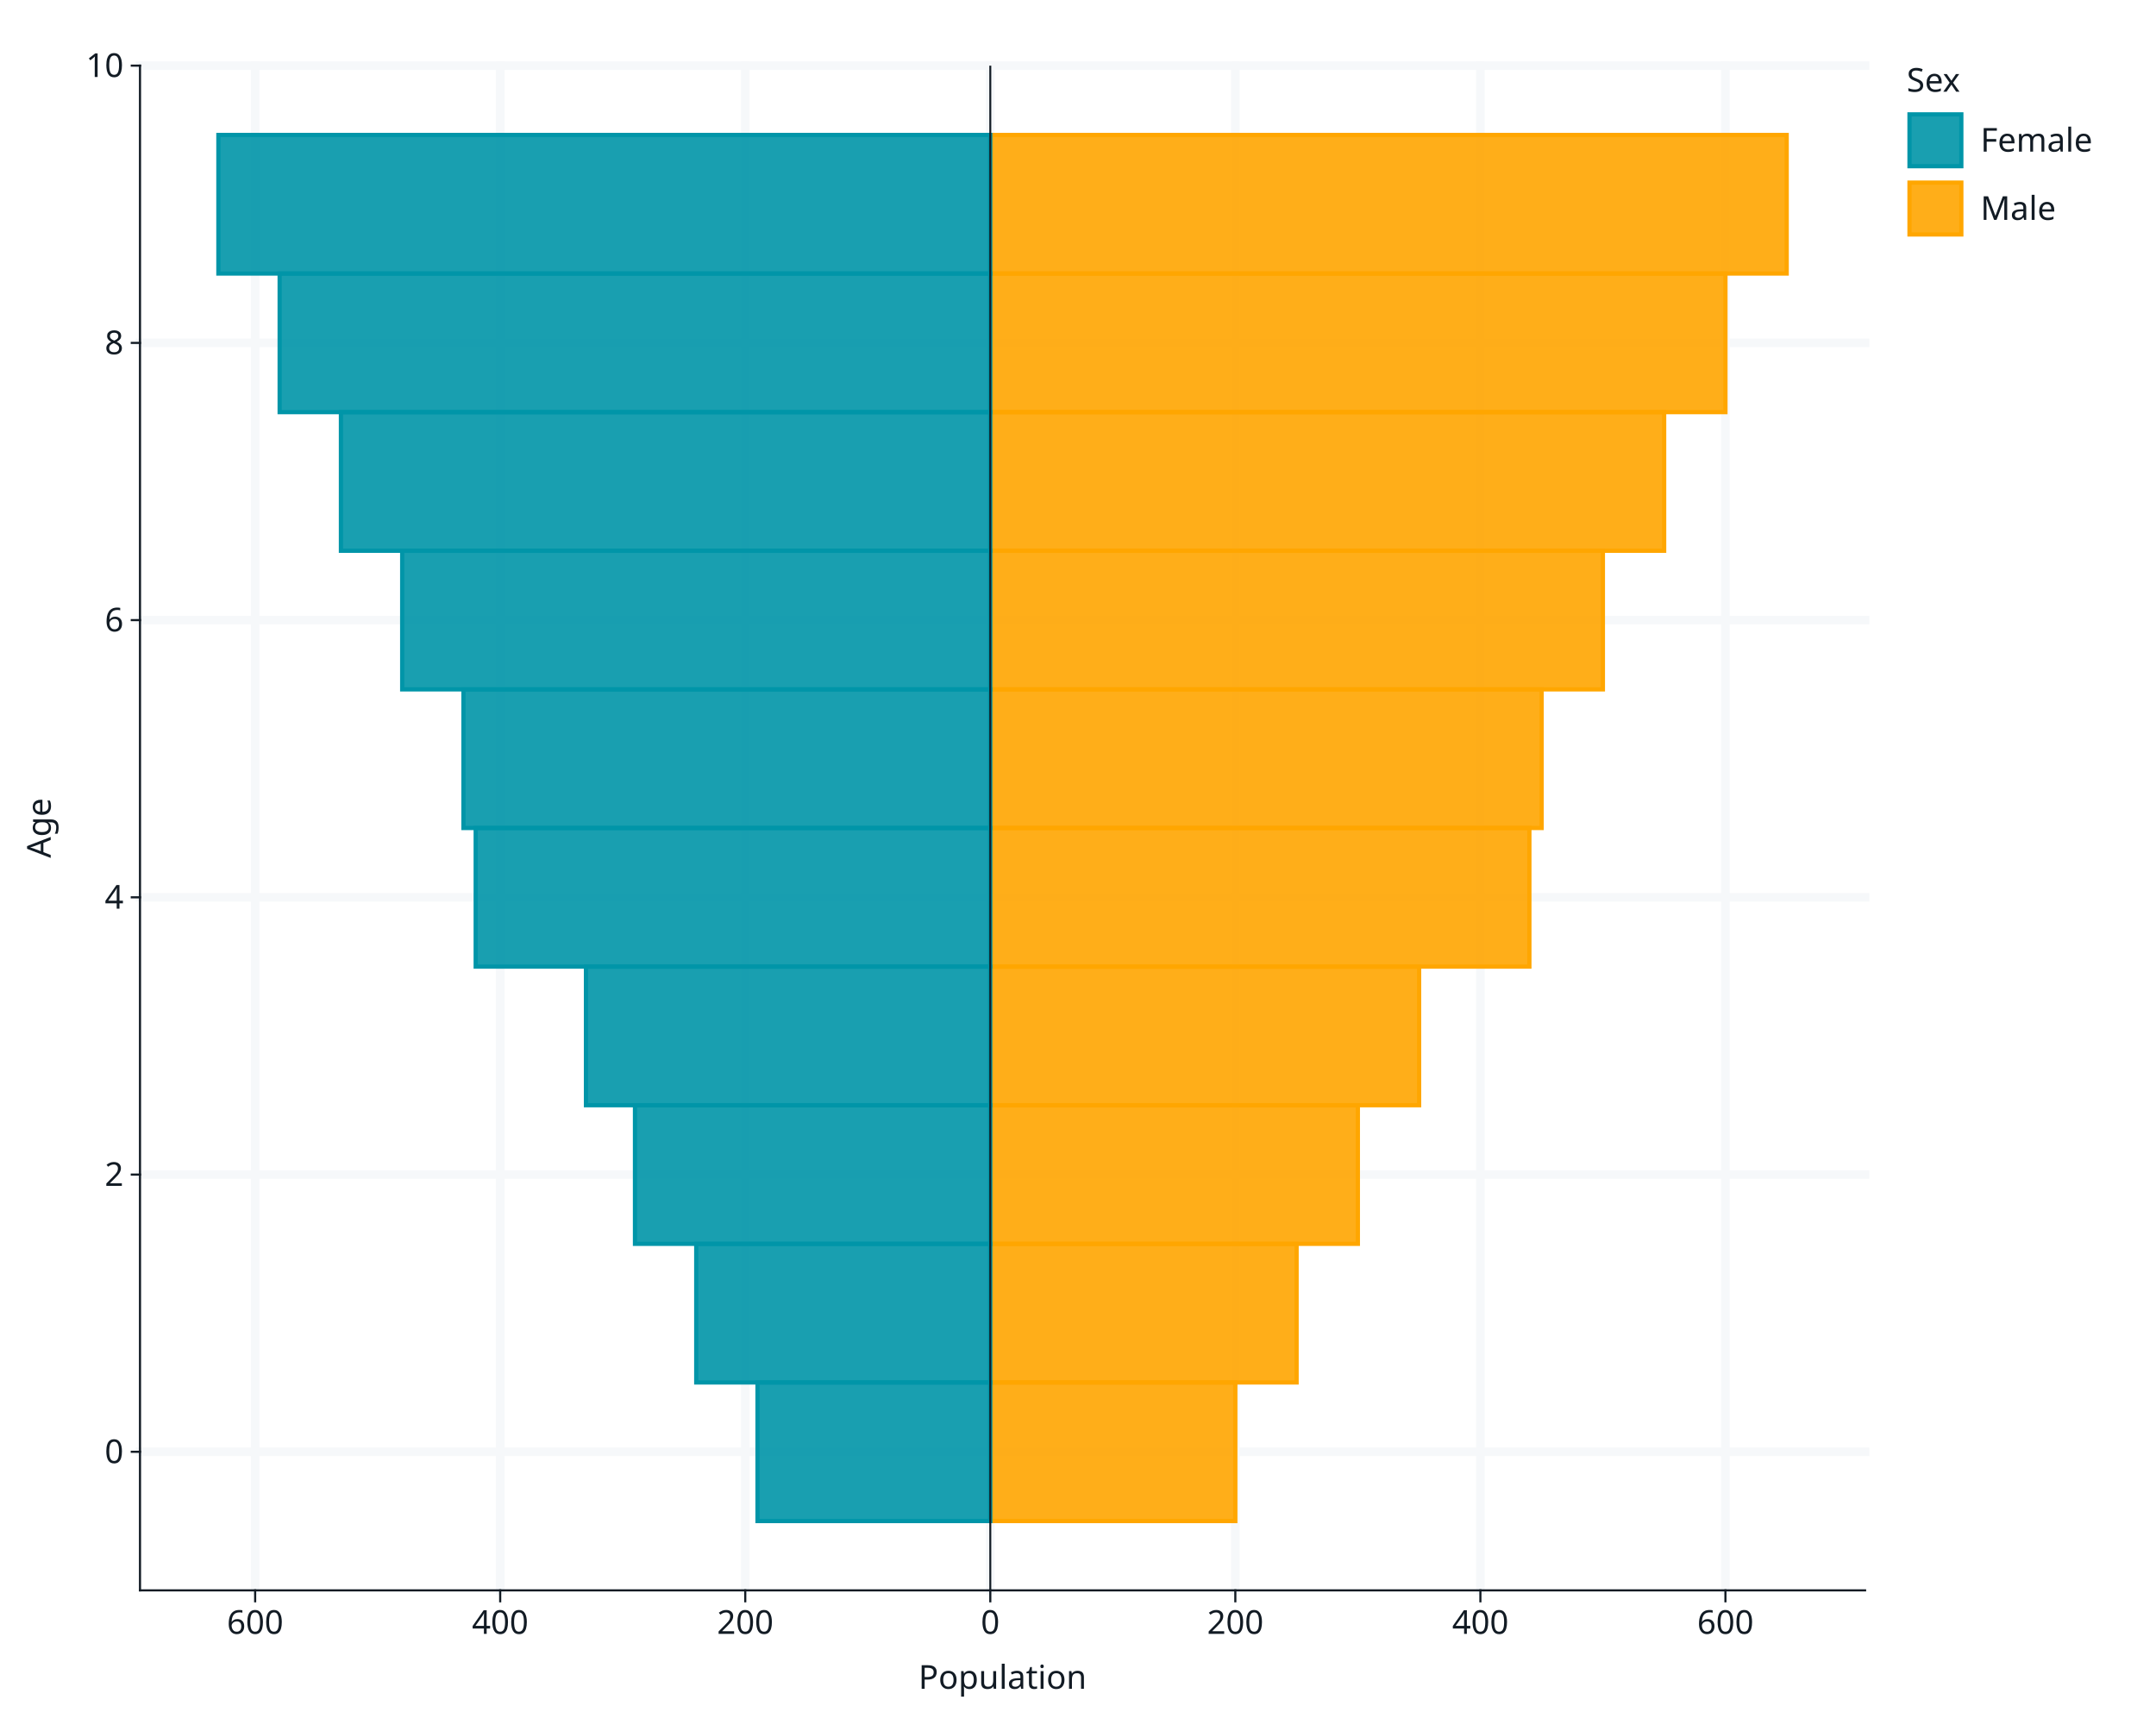
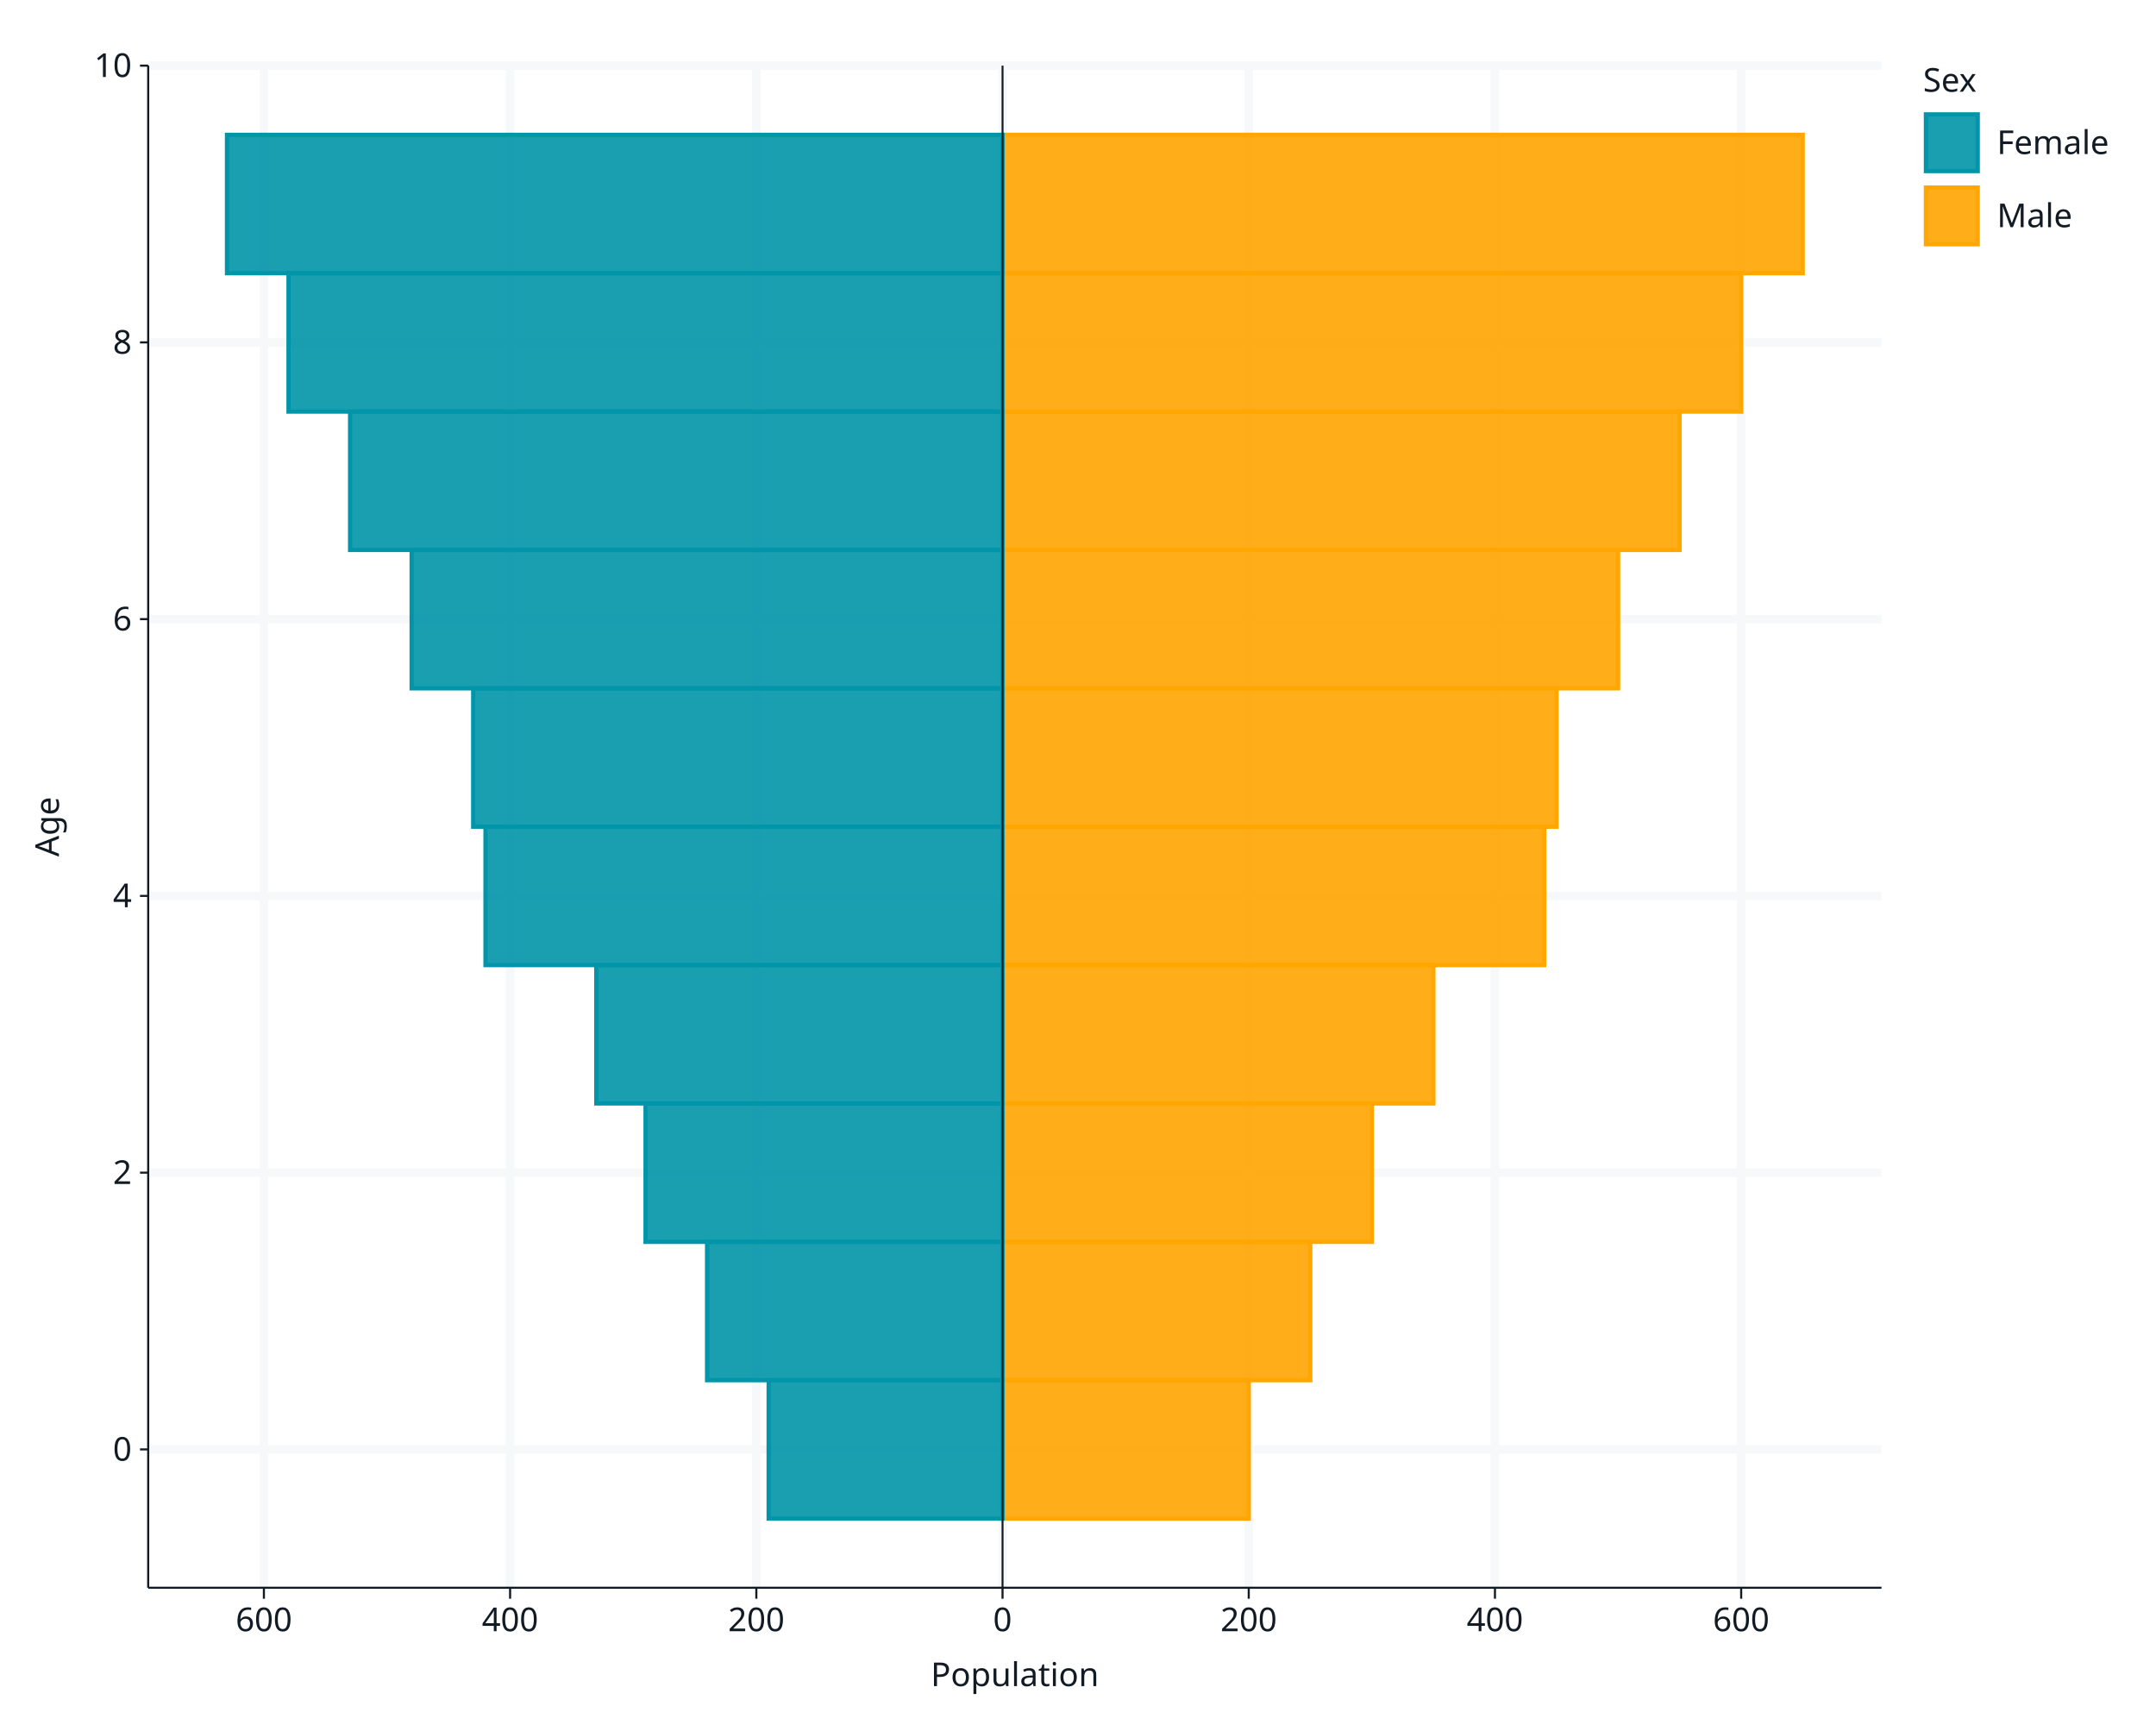
<svg xmlns="http://www.w3.org/2000/svg" class="svglite" data-engine-version="2.0" width="720.00pt" height="576.00pt" viewBox="0 0 720.00 576.00">
  <defs>
    <style type="text/css">
    .svglite line, .svglite polyline, .svglite polygon, .svglite path, .svglite rect, .svglite circle {
      fill: none;
      stroke: #000000;
      stroke-linecap: round;
      stroke-linejoin: round;
      stroke-miterlimit: 10.00;
    }
  </style>
  </defs>
  <rect width="100%" height="100%" style="stroke: none; fill: #FFFFFF;" />
  <defs>
    <clipPath id="cpMC4wMHw3MjAuMDB8MC4wMHw1NzYuMDA=">
      <rect x="0.00" y="0.00" width="720.00" height="576.00" />
    </clipPath>
  </defs>
  <g clip-path="url(#cpMC4wMHw3MjAuMDB8MC4wMHw1NzYuMDA=)">
-     <rect x="0" y="0.00" width="720.00" height="576.00" style="stroke-width: 0.71; stroke: #FFFFFF; fill: #FFFFFF;" />
-     <rect x="46.75" y="21.92" width="576.11" height="509.13" style="stroke-width: 0.71; stroke: #FFFFFF; fill: #FFFFFF;" />
-     <polyline points="46.75,484.77 622.85,484.77 " style="stroke-width: 2.85; stroke: #F6F8FA; stroke-linecap: square;" />
-     <polyline points="46.75,392.20 622.85,392.20 " style="stroke-width: 2.85; stroke: #F6F8FA; stroke-linecap: square;" />
-     <polyline points="46.75,299.63 622.85,299.63 " style="stroke-width: 2.85; stroke: #F6F8FA; stroke-linecap: square;" />
-     <polyline points="46.75,207.06 622.85,207.06 " style="stroke-width: 2.85; stroke: #F6F8FA; stroke-linecap: square;" />
-     <polyline points="46.75,114.49 622.85,114.49 " style="stroke-width: 2.85; stroke: #F6F8FA; stroke-linecap: square;" />
-     <polyline points="46.75,21.92 622.85,21.92 " style="stroke-width: 2.85; stroke: #F6F8FA; stroke-linecap: square;" />
-     <polyline points="85.21,531.05 85.21,21.92 " style="stroke-width: 2.85; stroke: #F6F8FA; stroke-linecap: square;" />
-     <polyline points="167.04,531.05 167.04,21.92 " style="stroke-width: 2.85; stroke: #F6F8FA; stroke-linecap: square;" />
-     <polyline points="248.88,531.05 248.88,21.92 " style="stroke-width: 2.85; stroke: #F6F8FA; stroke-linecap: square;" />
-     <polyline points="330.71,531.05 330.71,21.92 " style="stroke-width: 2.85; stroke: #F6F8FA; stroke-linecap: square;" />
-     <polyline points="412.54,531.05 412.54,21.92 " style="stroke-width: 2.85; stroke: #F6F8FA; stroke-linecap: square;" />
-     <polyline points="494.38,531.05 494.38,21.92 " style="stroke-width: 2.85; stroke: #F6F8FA; stroke-linecap: square;" />
-     <polyline points="576.21,531.05 576.21,21.92 " style="stroke-width: 2.85; stroke: #F6F8FA; stroke-linecap: square;" />
-     <rect x="330.71" y="461.62" width="81.83" height="46.28" style="stroke-width: 1.41; stroke: #FFA600; stroke-linecap: butt; stroke-linejoin: miter; fill: #FFA600; fill-opacity: 0.90;" />
-     <rect x="330.71" y="415.34" width="102.29" height="46.28" style="stroke-width: 1.41; stroke: #FFA600; stroke-linecap: butt; stroke-linejoin: miter; fill: #FFA600; fill-opacity: 0.90;" />
-     <rect x="330.71" y="369.05" width="122.75" height="46.28" style="stroke-width: 1.41; stroke: #FFA600; stroke-linecap: butt; stroke-linejoin: miter; fill: #FFA600; fill-opacity: 0.90;" />
-     <rect x="330.71" y="322.77" width="143.21" height="46.28" style="stroke-width: 1.41; stroke: #FFA600; stroke-linecap: butt; stroke-linejoin: miter; fill: #FFA600; fill-opacity: 0.90;" />
-     <rect x="330.71" y="276.48" width="180.03" height="46.28" style="stroke-width: 1.41; stroke: #FFA600; stroke-linecap: butt; stroke-linejoin: miter; fill: #FFA600; fill-opacity: 0.90;" />
-     <rect x="330.71" y="230.20" width="184.12" height="46.28" style="stroke-width: 1.41; stroke: #FFA600; stroke-linecap: butt; stroke-linejoin: miter; fill: #FFA600; fill-opacity: 0.90;" />
-     <rect x="330.71" y="183.91" width="204.58" height="46.28" style="stroke-width: 1.41; stroke: #FFA600; stroke-linecap: butt; stroke-linejoin: miter; fill: #FFA600; fill-opacity: 0.90;" />
-     <rect x="330.71" y="137.63" width="225.04" height="46.28" style="stroke-width: 1.41; stroke: #FFA600; stroke-linecap: butt; stroke-linejoin: miter; fill: #FFA600; fill-opacity: 0.90;" />
-     <rect x="330.71" y="91.34" width="245.50" height="46.28" style="stroke-width: 1.41; stroke: #FFA600; stroke-linecap: butt; stroke-linejoin: miter; fill: #FFA600; fill-opacity: 0.90;" />
-     <rect x="330.71" y="45.06" width="265.96" height="46.28" style="stroke-width: 1.41; stroke: #FFA600; stroke-linecap: butt; stroke-linejoin: miter; fill: #FFA600; fill-opacity: 0.90;" />
-     <rect x="252.97" y="461.62" width="77.74" height="46.28" style="stroke-width: 1.41; stroke: #0095A8; stroke-linecap: butt; stroke-linejoin: miter; fill: #0095A8; fill-opacity: 0.90;" />
-     <rect x="232.51" y="415.34" width="98.20" height="46.28" style="stroke-width: 1.41; stroke: #0095A8; stroke-linecap: butt; stroke-linejoin: miter; fill: #0095A8; fill-opacity: 0.90;" />
-     <rect x="212.05" y="369.05" width="118.66" height="46.28" style="stroke-width: 1.41; stroke: #0095A8; stroke-linecap: butt; stroke-linejoin: miter; fill: #0095A8; fill-opacity: 0.90;" />
-     <rect x="195.68" y="322.77" width="135.02" height="46.28" style="stroke-width: 1.41; stroke: #0095A8; stroke-linecap: butt; stroke-linejoin: miter; fill: #0095A8; fill-opacity: 0.90;" />
-     <rect x="158.86" y="276.48" width="171.85" height="46.28" style="stroke-width: 1.41; stroke: #0095A8; stroke-linecap: butt; stroke-linejoin: miter; fill: #0095A8; fill-opacity: 0.90;" />
-     <rect x="154.77" y="230.20" width="175.94" height="46.28" style="stroke-width: 1.41; stroke: #0095A8; stroke-linecap: butt; stroke-linejoin: miter; fill: #0095A8; fill-opacity: 0.90;" />
-     <rect x="134.31" y="183.91" width="196.40" height="46.28" style="stroke-width: 1.41; stroke: #0095A8; stroke-linecap: butt; stroke-linejoin: miter; fill: #0095A8; fill-opacity: 0.90;" />
-     <rect x="113.85" y="137.63" width="216.86" height="46.28" style="stroke-width: 1.41; stroke: #0095A8; stroke-linecap: butt; stroke-linejoin: miter; fill: #0095A8; fill-opacity: 0.90;" />
-     <rect x="93.39" y="91.34" width="237.32" height="46.28" style="stroke-width: 1.41; stroke: #0095A8; stroke-linecap: butt; stroke-linejoin: miter; fill: #0095A8; fill-opacity: 0.90;" />
-     <rect x="72.93" y="45.06" width="257.77" height="46.28" style="stroke-width: 1.41; stroke: #0095A8; stroke-linecap: butt; stroke-linejoin: miter; fill: #0095A8; fill-opacity: 0.90;" />
-     <line x1="330.71" y1="531.05" x2="330.71" y2="21.92" style="stroke-width: 0.65; stroke: #121B24; stroke-linecap: butt;" />
-     <polyline points="46.75,531.05 46.75,21.92 " style="stroke-width: 0.71; stroke: #121B24; stroke-linecap: square;" />
-     <text x="41.27" y="488.55" text-anchor="end" style="font-size: 11.00px; fill: #121B24; font-family: sans;" textLength="6.12px" lengthAdjust="spacingAndGlyphs">0</text>
-     <text x="41.27" y="395.98" text-anchor="end" style="font-size: 11.00px; fill: #121B24; font-family: sans;" textLength="6.12px" lengthAdjust="spacingAndGlyphs">2</text>
-     <text x="41.27" y="303.41" text-anchor="end" style="font-size: 11.00px; fill: #121B24; font-family: sans;" textLength="6.12px" lengthAdjust="spacingAndGlyphs">4</text>
-     <text x="41.27" y="210.84" text-anchor="end" style="font-size: 11.00px; fill: #121B24; font-family: sans;" textLength="6.12px" lengthAdjust="spacingAndGlyphs">6</text>
-     <text x="41.27" y="118.27" text-anchor="end" style="font-size: 11.00px; fill: #121B24; font-family: sans;" textLength="6.12px" lengthAdjust="spacingAndGlyphs">8</text>
-     <text x="41.27" y="25.70" text-anchor="end" style="font-size: 11.00px; fill: #121B24; font-family: sans;" textLength="12.24px" lengthAdjust="spacingAndGlyphs">10</text>
-     <polyline points="44.01,484.77 46.75,484.77 " style="stroke-width: 0.71; stroke: #121B24; stroke-linecap: square;" />
-     <polyline points="44.01,392.20 46.75,392.20 " style="stroke-width: 0.71; stroke: #121B24; stroke-linecap: square;" />
-     <polyline points="44.01,299.63 46.75,299.63 " style="stroke-width: 0.71; stroke: #121B24; stroke-linecap: square;" />
-     <polyline points="44.01,207.06 46.75,207.06 " style="stroke-width: 0.71; stroke: #121B24; stroke-linecap: square;" />
-     <polyline points="44.01,114.49 46.75,114.49 " style="stroke-width: 0.71; stroke: #121B24; stroke-linecap: square;" />
-     <polyline points="44.01,21.92 46.75,21.92 " style="stroke-width: 0.71; stroke: #121B24; stroke-linecap: square;" />
-     <polyline points="46.75,531.05 622.85,531.05 " style="stroke-width: 0.71; stroke: #121B24; stroke-linecap: square;" />
-     <polyline points="85.21,534.70 85.21,531.05 " style="stroke-width: 0.71; stroke: #121B24; stroke-linecap: square;" />
-     <polyline points="167.04,534.70 167.04,531.05 " style="stroke-width: 0.71; stroke: #121B24; stroke-linecap: square;" />
-     <polyline points="248.88,534.70 248.88,531.05 " style="stroke-width: 0.71; stroke: #121B24; stroke-linecap: square;" />
-     <polyline points="330.71,534.70 330.71,531.05 " style="stroke-width: 0.71; stroke: #121B24; stroke-linecap: square;" />
-     <polyline points="412.54,534.70 412.54,531.05 " style="stroke-width: 0.71; stroke: #121B24; stroke-linecap: square;" />
-     <polyline points="494.38,534.70 494.38,531.05 " style="stroke-width: 0.71; stroke: #121B24; stroke-linecap: square;" />
-     <polyline points="576.21,534.70 576.21,531.05 " style="stroke-width: 0.71; stroke: #121B24; stroke-linecap: square;" />
-     <text x="85.21" y="545.56" text-anchor="middle" style="font-size: 11.00px; fill: #121B24; font-family: sans;" textLength="18.35px" lengthAdjust="spacingAndGlyphs">600</text>
-     <text x="167.04" y="545.56" text-anchor="middle" style="font-size: 11.00px; fill: #121B24; font-family: sans;" textLength="18.35px" lengthAdjust="spacingAndGlyphs">400</text>
-     <text x="248.88" y="545.56" text-anchor="middle" style="font-size: 11.00px; fill: #121B24; font-family: sans;" textLength="18.35px" lengthAdjust="spacingAndGlyphs">200</text>
-     <text x="330.71" y="545.56" text-anchor="middle" style="font-size: 11.00px; fill: #121B24; font-family: sans;" textLength="6.12px" lengthAdjust="spacingAndGlyphs">0</text>
-     <text x="412.54" y="545.56" text-anchor="middle" style="font-size: 11.00px; fill: #121B24; font-family: sans;" textLength="18.35px" lengthAdjust="spacingAndGlyphs">200</text>
-     <text x="494.38" y="545.56" text-anchor="middle" style="font-size: 11.00px; fill: #121B24; font-family: sans;" textLength="18.35px" lengthAdjust="spacingAndGlyphs">400</text>
-     <text x="576.21" y="545.56" text-anchor="middle" style="font-size: 11.00px; fill: #121B24; font-family: sans;" textLength="18.35px" lengthAdjust="spacingAndGlyphs">600</text>
-     <text x="334.80" y="563.90" text-anchor="middle" style="font-size: 11.00px; fill: #121B24; font-family: sans;" textLength="51.99px" lengthAdjust="spacingAndGlyphs">Population</text>
-     <text transform="translate(16.93,276.48) rotate(-90)" text-anchor="middle" style="font-size: 11.00px; fill: #121B24; font-family: sans;" textLength="19.58px" lengthAdjust="spacingAndGlyphs">Age</text>
-     <rect x="628.52" y="21.92" width="69.56" height="65.53" style="stroke-width: 0.71; stroke: none; fill: #FFFFFF;" />
-     <text x="636.74" y="30.63" style="font-size: 11.00px; fill: #121B24; font-family: sans;" textLength="18.96px" lengthAdjust="spacingAndGlyphs">Sex</text>
-     <rect x="636.74" y="37.25" width="19.18" height="19.18" style="stroke-width: 0.71; stroke: #FFFFFF; fill: #FFFFFF;" />
-     <rect x="637.68" y="38.19" width="17.31" height="17.31" style="stroke-width: 1.41; stroke: #0095A8; stroke-linecap: butt; stroke-linejoin: miter; fill: #0095A8; fill-opacity: 0.90;" />
-     <rect x="636.74" y="60.05" width="19.18" height="19.18" style="stroke-width: 0.71; stroke: #FFFFFF; fill: #FFFFFF;" />
-     <rect x="637.68" y="60.98" width="17.31" height="17.31" style="stroke-width: 1.41; stroke: #FFA600; stroke-linecap: butt; stroke-linejoin: miter; fill: #FFA600; fill-opacity: 0.90;" />
-     <text x="661.40" y="50.63" style="font-size: 11.00px; fill: #121B24; font-family: sans;" textLength="36.68px" lengthAdjust="spacingAndGlyphs">Female</text>
-     <text x="661.40" y="73.42" style="font-size: 11.00px; fill: #121B24; font-family: sans;" textLength="23.85px" lengthAdjust="spacingAndGlyphs">Male</text>
+     <rect x="0" y="0.00" width="720.00" height="576.00" style="stroke-width: 1.07; stroke: #FFFFFF; fill: #FFFFFF;" />
+     <rect x="49.49" y="21.92" width="578.85" height="508.26" style="stroke-width: 1.07; stroke: #FFFFFF; fill: #FFFFFF;" />
+     <polyline points="49.49,483.97 628.33,483.97 " style="stroke-width: 2.84; stroke: #F6F8FA; stroke-linecap: butt;" />
+     <polyline points="49.49,391.56 628.33,391.56 " style="stroke-width: 2.84; stroke: #F6F8FA; stroke-linecap: butt;" />
+     <polyline points="49.49,299.15 628.33,299.15 " style="stroke-width: 2.84; stroke: #F6F8FA; stroke-linecap: butt;" />
+     <polyline points="49.49,206.74 628.33,206.74 " style="stroke-width: 2.84; stroke: #F6F8FA; stroke-linecap: butt;" />
+     <polyline points="49.49,114.33 628.33,114.33 " style="stroke-width: 2.84; stroke: #F6F8FA; stroke-linecap: butt;" />
+     <polyline points="49.49,21.92 628.33,21.92 " style="stroke-width: 2.84; stroke: #F6F8FA; stroke-linecap: butt;" />
+     <polyline points="88.13,530.17 88.13,21.92 " style="stroke-width: 2.84; stroke: #F6F8FA; stroke-linecap: butt;" />
+     <polyline points="170.35,530.17 170.35,21.92 " style="stroke-width: 2.84; stroke: #F6F8FA; stroke-linecap: butt;" />
+     <polyline points="252.58,530.17 252.58,21.92 " style="stroke-width: 2.84; stroke: #F6F8FA; stroke-linecap: butt;" />
+     <polyline points="334.80,530.17 334.80,21.92 " style="stroke-width: 2.84; stroke: #F6F8FA; stroke-linecap: butt;" />
+     <polyline points="417.02,530.17 417.02,21.92 " style="stroke-width: 2.84; stroke: #F6F8FA; stroke-linecap: butt;" />
+     <polyline points="499.24,530.17 499.24,21.92 " style="stroke-width: 2.84; stroke: #F6F8FA; stroke-linecap: butt;" />
+     <polyline points="581.47,530.17 581.47,21.92 " style="stroke-width: 2.84; stroke: #F6F8FA; stroke-linecap: butt;" />
+     <rect x="334.80" y="460.87" width="82.22" height="46.21" style="stroke-width: 1.41; stroke: #FFA600; stroke-linecap: butt; stroke-linejoin: miter; fill: #FFA600; fill-opacity: 0.90;" />
+     <rect x="334.80" y="414.66" width="102.78" height="46.21" style="stroke-width: 1.41; stroke: #FFA600; stroke-linecap: butt; stroke-linejoin: miter; fill: #FFA600; fill-opacity: 0.90;" />
+     <rect x="334.80" y="368.46" width="123.33" height="46.21" style="stroke-width: 1.41; stroke: #FFA600; stroke-linecap: butt; stroke-linejoin: miter; fill: #FFA600; fill-opacity: 0.90;" />
+     <rect x="334.80" y="322.25" width="143.89" height="46.21" style="stroke-width: 1.41; stroke: #FFA600; stroke-linecap: butt; stroke-linejoin: miter; fill: #FFA600; fill-opacity: 0.90;" />
+     <rect x="334.80" y="276.05" width="180.89" height="46.21" style="stroke-width: 1.41; stroke: #FFA600; stroke-linecap: butt; stroke-linejoin: miter; fill: #FFA600; fill-opacity: 0.90;" />
+     <rect x="334.80" y="229.84" width="185.00" height="46.21" style="stroke-width: 1.41; stroke: #FFA600; stroke-linecap: butt; stroke-linejoin: miter; fill: #FFA600; fill-opacity: 0.90;" />
+     <rect x="334.80" y="183.64" width="205.56" height="46.21" style="stroke-width: 1.41; stroke: #FFA600; stroke-linecap: butt; stroke-linejoin: miter; fill: #FFA600; fill-opacity: 0.90;" />
+     <rect x="334.80" y="137.43" width="226.11" height="46.21" style="stroke-width: 1.41; stroke: #FFA600; stroke-linecap: butt; stroke-linejoin: miter; fill: #FFA600; fill-opacity: 0.90;" />
+     <rect x="334.80" y="91.23" width="246.67" height="46.21" style="stroke-width: 1.41; stroke: #FFA600; stroke-linecap: butt; stroke-linejoin: miter; fill: #FFA600; fill-opacity: 0.90;" />
+     <rect x="334.80" y="45.02" width="267.22" height="46.21" style="stroke-width: 1.41; stroke: #FFA600; stroke-linecap: butt; stroke-linejoin: miter; fill: #FFA600; fill-opacity: 0.90;" />
+     <rect x="256.69" y="460.87" width="78.11" height="46.21" style="stroke-width: 1.41; stroke: #0095A8; stroke-linecap: butt; stroke-linejoin: miter; fill: #0095A8; fill-opacity: 0.90;" />
+     <rect x="236.13" y="414.66" width="98.67" height="46.21" style="stroke-width: 1.41; stroke: #0095A8; stroke-linecap: butt; stroke-linejoin: miter; fill: #0095A8; fill-opacity: 0.90;" />
+     <rect x="215.58" y="368.46" width="119.22" height="46.21" style="stroke-width: 1.41; stroke: #0095A8; stroke-linecap: butt; stroke-linejoin: miter; fill: #0095A8; fill-opacity: 0.90;" />
+     <rect x="199.13" y="322.25" width="135.67" height="46.21" style="stroke-width: 1.41; stroke: #0095A8; stroke-linecap: butt; stroke-linejoin: miter; fill: #0095A8; fill-opacity: 0.90;" />
+     <rect x="162.13" y="276.05" width="172.67" height="46.21" style="stroke-width: 1.41; stroke: #0095A8; stroke-linecap: butt; stroke-linejoin: miter; fill: #0095A8; fill-opacity: 0.90;" />
+     <rect x="158.02" y="229.84" width="176.78" height="46.21" style="stroke-width: 1.41; stroke: #0095A8; stroke-linecap: butt; stroke-linejoin: miter; fill: #0095A8; fill-opacity: 0.90;" />
+     <rect x="137.47" y="183.64" width="197.33" height="46.21" style="stroke-width: 1.41; stroke: #0095A8; stroke-linecap: butt; stroke-linejoin: miter; fill: #0095A8; fill-opacity: 0.90;" />
+     <rect x="116.91" y="137.43" width="217.89" height="46.21" style="stroke-width: 1.41; stroke: #0095A8; stroke-linecap: butt; stroke-linejoin: miter; fill: #0095A8; fill-opacity: 0.90;" />
+     <rect x="96.35" y="91.23" width="238.44" height="46.21" style="stroke-width: 1.41; stroke: #0095A8; stroke-linecap: butt; stroke-linejoin: miter; fill: #0095A8; fill-opacity: 0.90;" />
+     <rect x="75.80" y="45.02" width="259.00" height="46.21" style="stroke-width: 1.41; stroke: #0095A8; stroke-linecap: butt; stroke-linejoin: miter; fill: #0095A8; fill-opacity: 0.90;" />
+     <line x1="334.80" y1="530.17" x2="334.80" y2="21.92" style="stroke-width: 0.65; stroke: #121B24; stroke-linecap: butt;" />
+     <polyline points="49.49,530.17 49.49,21.92 " style="stroke-width: 0.70; stroke: #121B24; stroke-linecap: butt;" />
+     <text x="44.01" y="487.75" text-anchor="end" style="font-size: 11.00px; fill: #121B24; font-family: sans;" textLength="6.12px" lengthAdjust="spacingAndGlyphs">0</text>
+     <text x="44.01" y="395.34" text-anchor="end" style="font-size: 11.00px; fill: #121B24; font-family: sans;" textLength="6.12px" lengthAdjust="spacingAndGlyphs">2</text>
+     <text x="44.01" y="302.93" text-anchor="end" style="font-size: 11.00px; fill: #121B24; font-family: sans;" textLength="6.12px" lengthAdjust="spacingAndGlyphs">4</text>
+     <text x="44.01" y="210.52" text-anchor="end" style="font-size: 11.00px; fill: #121B24; font-family: sans;" textLength="6.12px" lengthAdjust="spacingAndGlyphs">6</text>
+     <text x="44.01" y="118.11" text-anchor="end" style="font-size: 11.00px; fill: #121B24; font-family: sans;" textLength="6.12px" lengthAdjust="spacingAndGlyphs">8</text>
+     <text x="44.01" y="25.70" text-anchor="end" style="font-size: 11.00px; fill: #121B24; font-family: sans;" textLength="12.24px" lengthAdjust="spacingAndGlyphs">10</text>
+     <polyline points="46.75,483.97 49.49,483.97 " style="stroke-width: 0.70; stroke: #121B24; stroke-linecap: butt;" />
+     <polyline points="46.75,391.56 49.49,391.56 " style="stroke-width: 0.70; stroke: #121B24; stroke-linecap: butt;" />
+     <polyline points="46.75,299.15 49.49,299.15 " style="stroke-width: 0.70; stroke: #121B24; stroke-linecap: butt;" />
+     <polyline points="46.75,206.74 49.49,206.74 " style="stroke-width: 0.70; stroke: #121B24; stroke-linecap: butt;" />
+     <polyline points="46.75,114.33 49.49,114.33 " style="stroke-width: 0.70; stroke: #121B24; stroke-linecap: butt;" />
+     <polyline points="46.75,21.92 49.49,21.92 " style="stroke-width: 0.70; stroke: #121B24; stroke-linecap: butt;" />
+     <polyline points="49.49,530.17 628.33,530.17 " style="stroke-width: 0.70; stroke: #121B24; stroke-linecap: butt;" />
+     <polyline points="88.13,533.83 88.13,530.17 " style="stroke-width: 0.70; stroke: #121B24; stroke-linecap: butt;" />
+     <polyline points="170.35,533.83 170.35,530.17 " style="stroke-width: 0.70; stroke: #121B24; stroke-linecap: butt;" />
+     <polyline points="252.58,533.83 252.58,530.17 " style="stroke-width: 0.70; stroke: #121B24; stroke-linecap: butt;" />
+     <polyline points="334.80,533.83 334.80,530.17 " style="stroke-width: 0.70; stroke: #121B24; stroke-linecap: butt;" />
+     <polyline points="417.02,533.83 417.02,530.17 " style="stroke-width: 0.70; stroke: #121B24; stroke-linecap: butt;" />
+     <polyline points="499.24,533.83 499.24,530.17 " style="stroke-width: 0.70; stroke: #121B24; stroke-linecap: butt;" />
+     <polyline points="581.47,533.83 581.47,530.17 " style="stroke-width: 0.70; stroke: #121B24; stroke-linecap: butt;" />
+     <text x="88.13" y="544.68" text-anchor="middle" style="font-size: 11.00px; fill: #121B24; font-family: sans;" textLength="18.35px" lengthAdjust="spacingAndGlyphs">600</text>
+     <text x="170.35" y="544.68" text-anchor="middle" style="font-size: 11.00px; fill: #121B24; font-family: sans;" textLength="18.35px" lengthAdjust="spacingAndGlyphs">400</text>
+     <text x="252.58" y="544.68" text-anchor="middle" style="font-size: 11.00px; fill: #121B24; font-family: sans;" textLength="18.35px" lengthAdjust="spacingAndGlyphs">200</text>
+     <text x="334.80" y="544.68" text-anchor="middle" style="font-size: 11.00px; fill: #121B24; font-family: sans;" textLength="6.12px" lengthAdjust="spacingAndGlyphs">0</text>
+     <text x="417.02" y="544.68" text-anchor="middle" style="font-size: 11.00px; fill: #121B24; font-family: sans;" textLength="18.35px" lengthAdjust="spacingAndGlyphs">200</text>
+     <text x="499.24" y="544.68" text-anchor="middle" style="font-size: 11.00px; fill: #121B24; font-family: sans;" textLength="18.35px" lengthAdjust="spacingAndGlyphs">400</text>
+     <text x="581.47" y="544.68" text-anchor="middle" style="font-size: 11.00px; fill: #121B24; font-family: sans;" textLength="18.35px" lengthAdjust="spacingAndGlyphs">600</text>
+     <text x="338.91" y="563.02" text-anchor="middle" style="font-size: 11.00px; fill: #121B24; font-family: sans;" textLength="51.99px" lengthAdjust="spacingAndGlyphs">Population</text>
+     <text transform="translate(19.67,276.05) rotate(-90)" text-anchor="middle" style="font-size: 11.00px; fill: #121B24; font-family: sans;" textLength="19.58px" lengthAdjust="spacingAndGlyphs">Age</text>
+     <rect x="634.00" y="21.92" width="64.08" height="68.79" style="stroke-width: 1.07; stroke: #FFFFFF; fill: #FFFFFF;" />
+     <text x="642.22" y="30.63" style="font-size: 11.00px; fill: #121B24; font-family: sans;" textLength="18.96px" lengthAdjust="spacingAndGlyphs">Sex</text>
+     <rect x="642.22" y="37.25" width="19.18" height="20.81" style="stroke-width: 1.07; stroke: #FFFFFF; fill: #FFFFFF;" />
+     <rect x="643.16" y="38.19" width="17.31" height="18.94" style="stroke-width: 1.41; stroke: #0095A8; stroke-linecap: butt; stroke-linejoin: miter; fill: #0095A8; fill-opacity: 0.90;" />
+     <rect x="642.22" y="61.68" width="19.18" height="20.81" style="stroke-width: 1.07; stroke: #FFFFFF; fill: #FFFFFF;" />
+     <rect x="643.16" y="62.62" width="17.31" height="18.94" style="stroke-width: 1.41; stroke: #FFA600; stroke-linecap: butt; stroke-linejoin: miter; fill: #FFA600; fill-opacity: 0.90;" />
+     <text x="666.88" y="51.44" style="font-size: 11.00px; fill: #121B24; font-family: sans;" textLength="36.68px" lengthAdjust="spacingAndGlyphs">Female</text>
+     <text x="666.88" y="75.87" style="font-size: 11.00px; fill: #121B24; font-family: sans;" textLength="23.85px" lengthAdjust="spacingAndGlyphs">Male</text>
  </g>
</svg>
